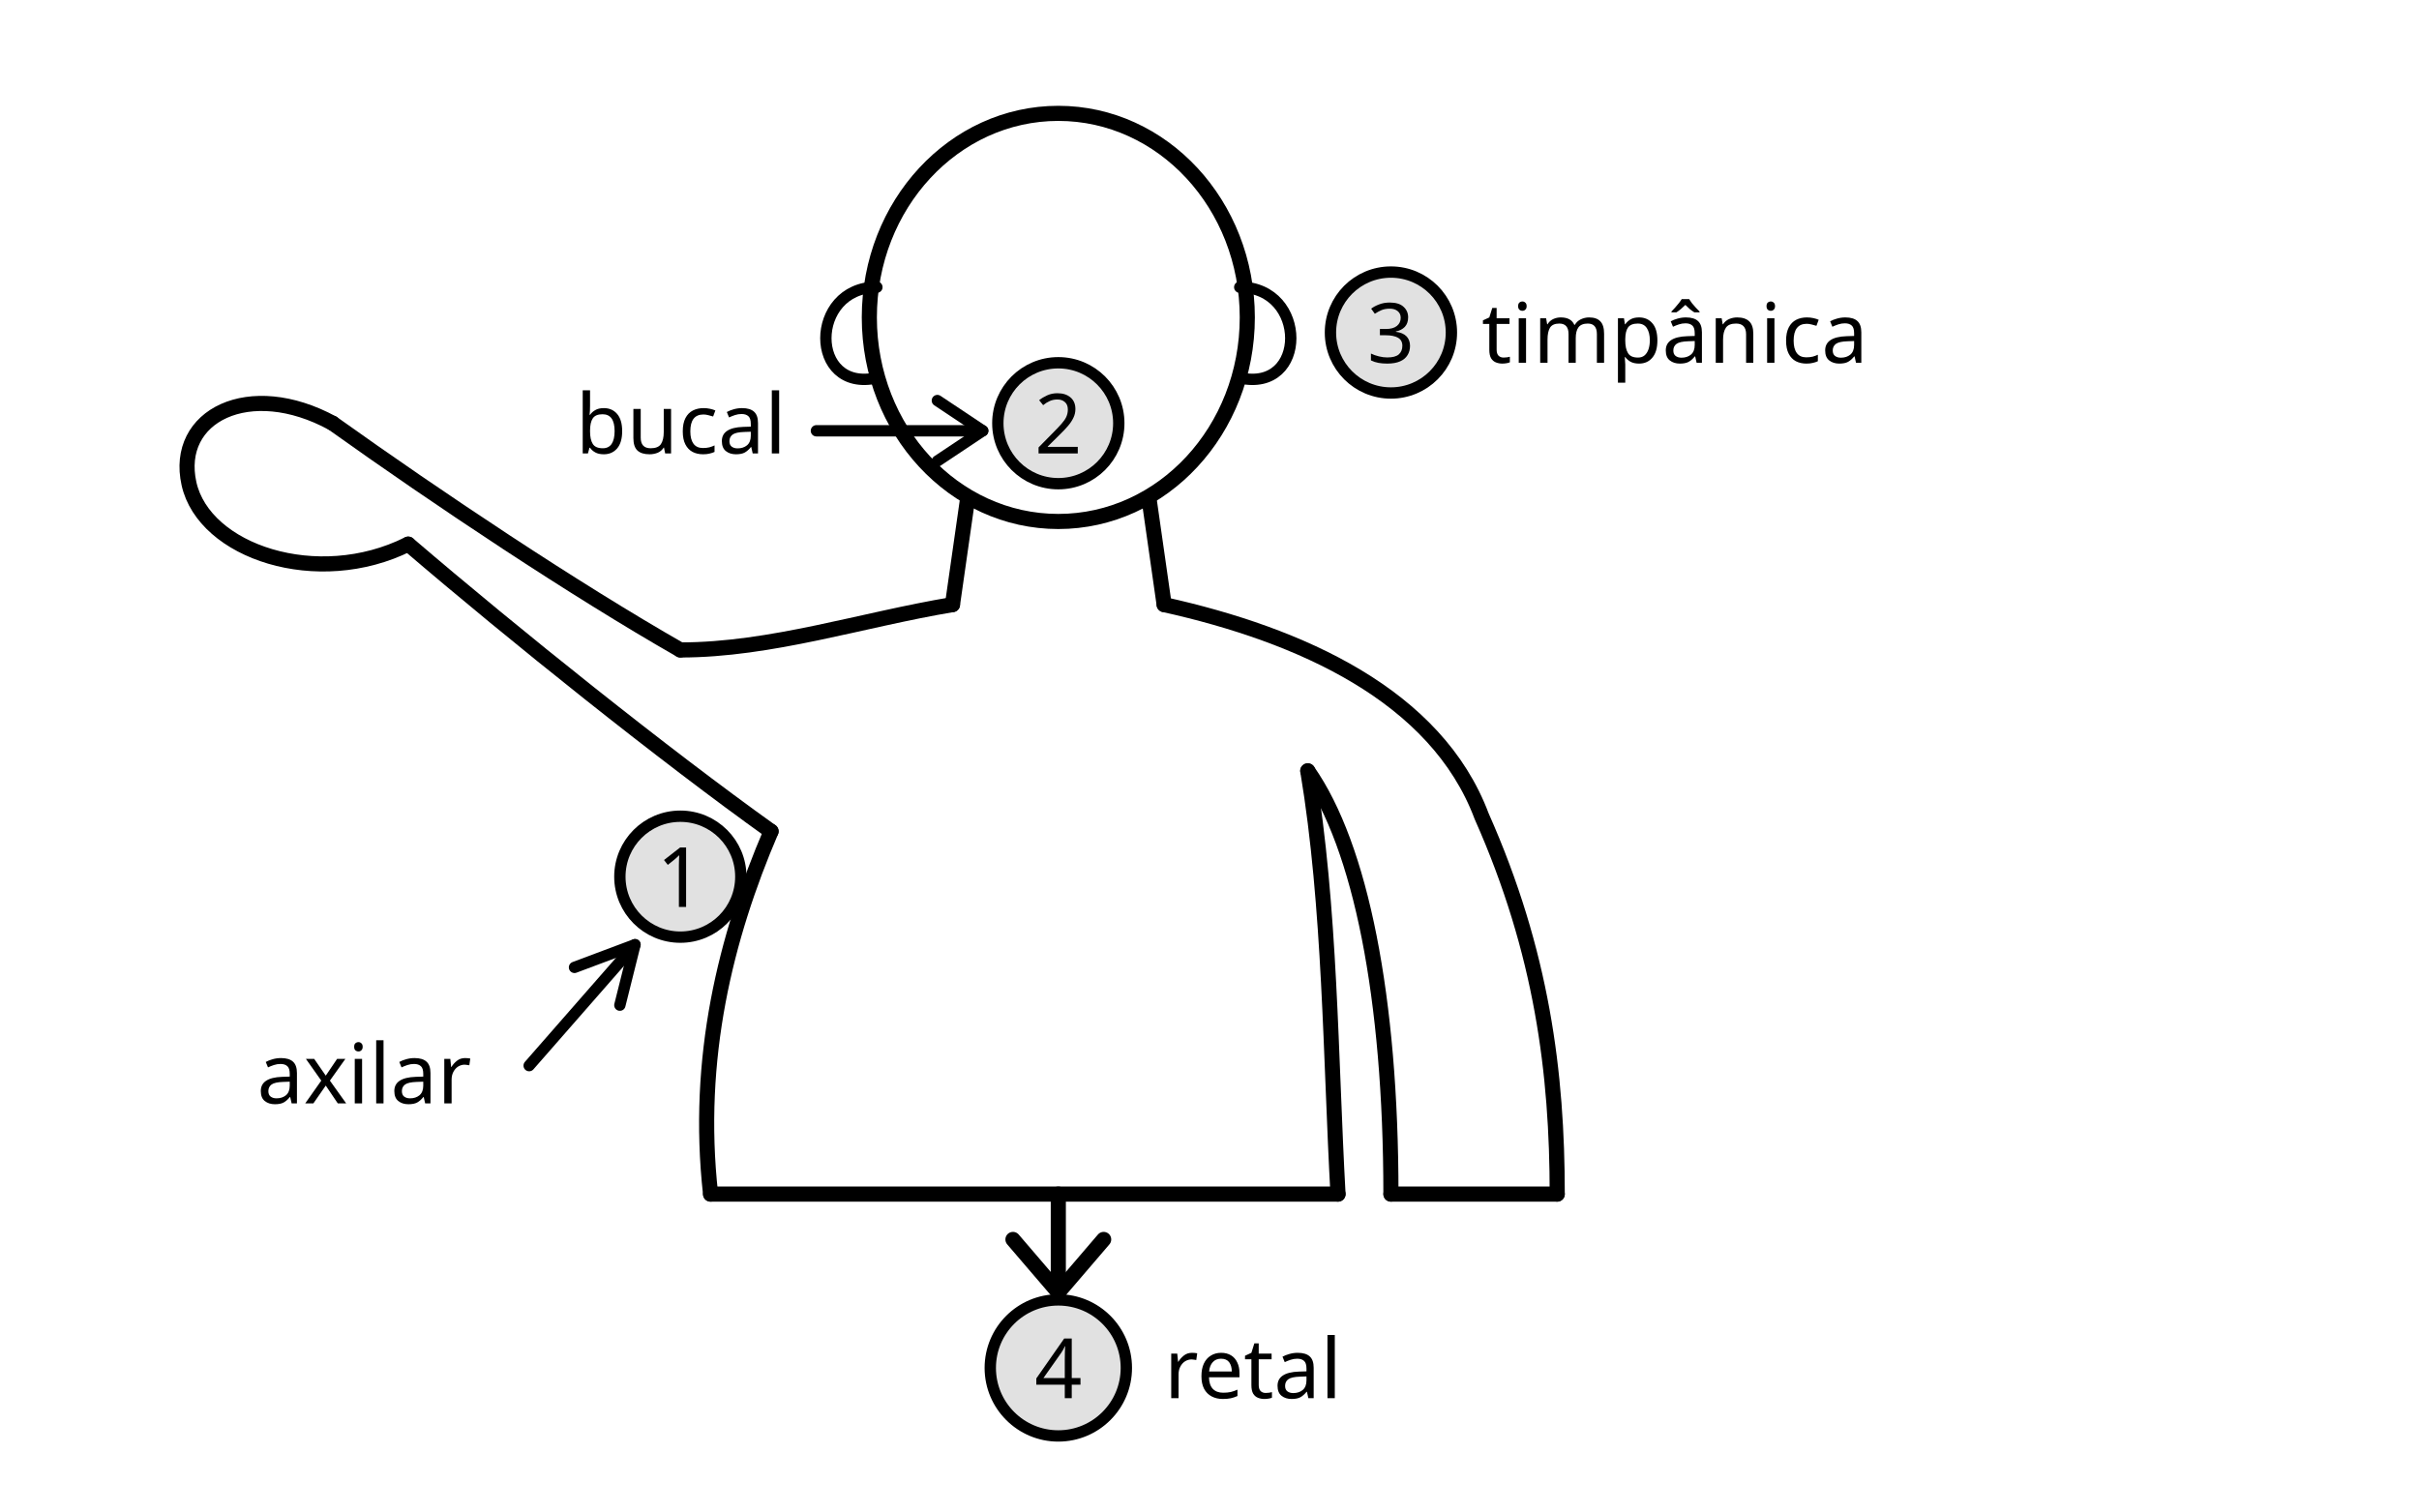
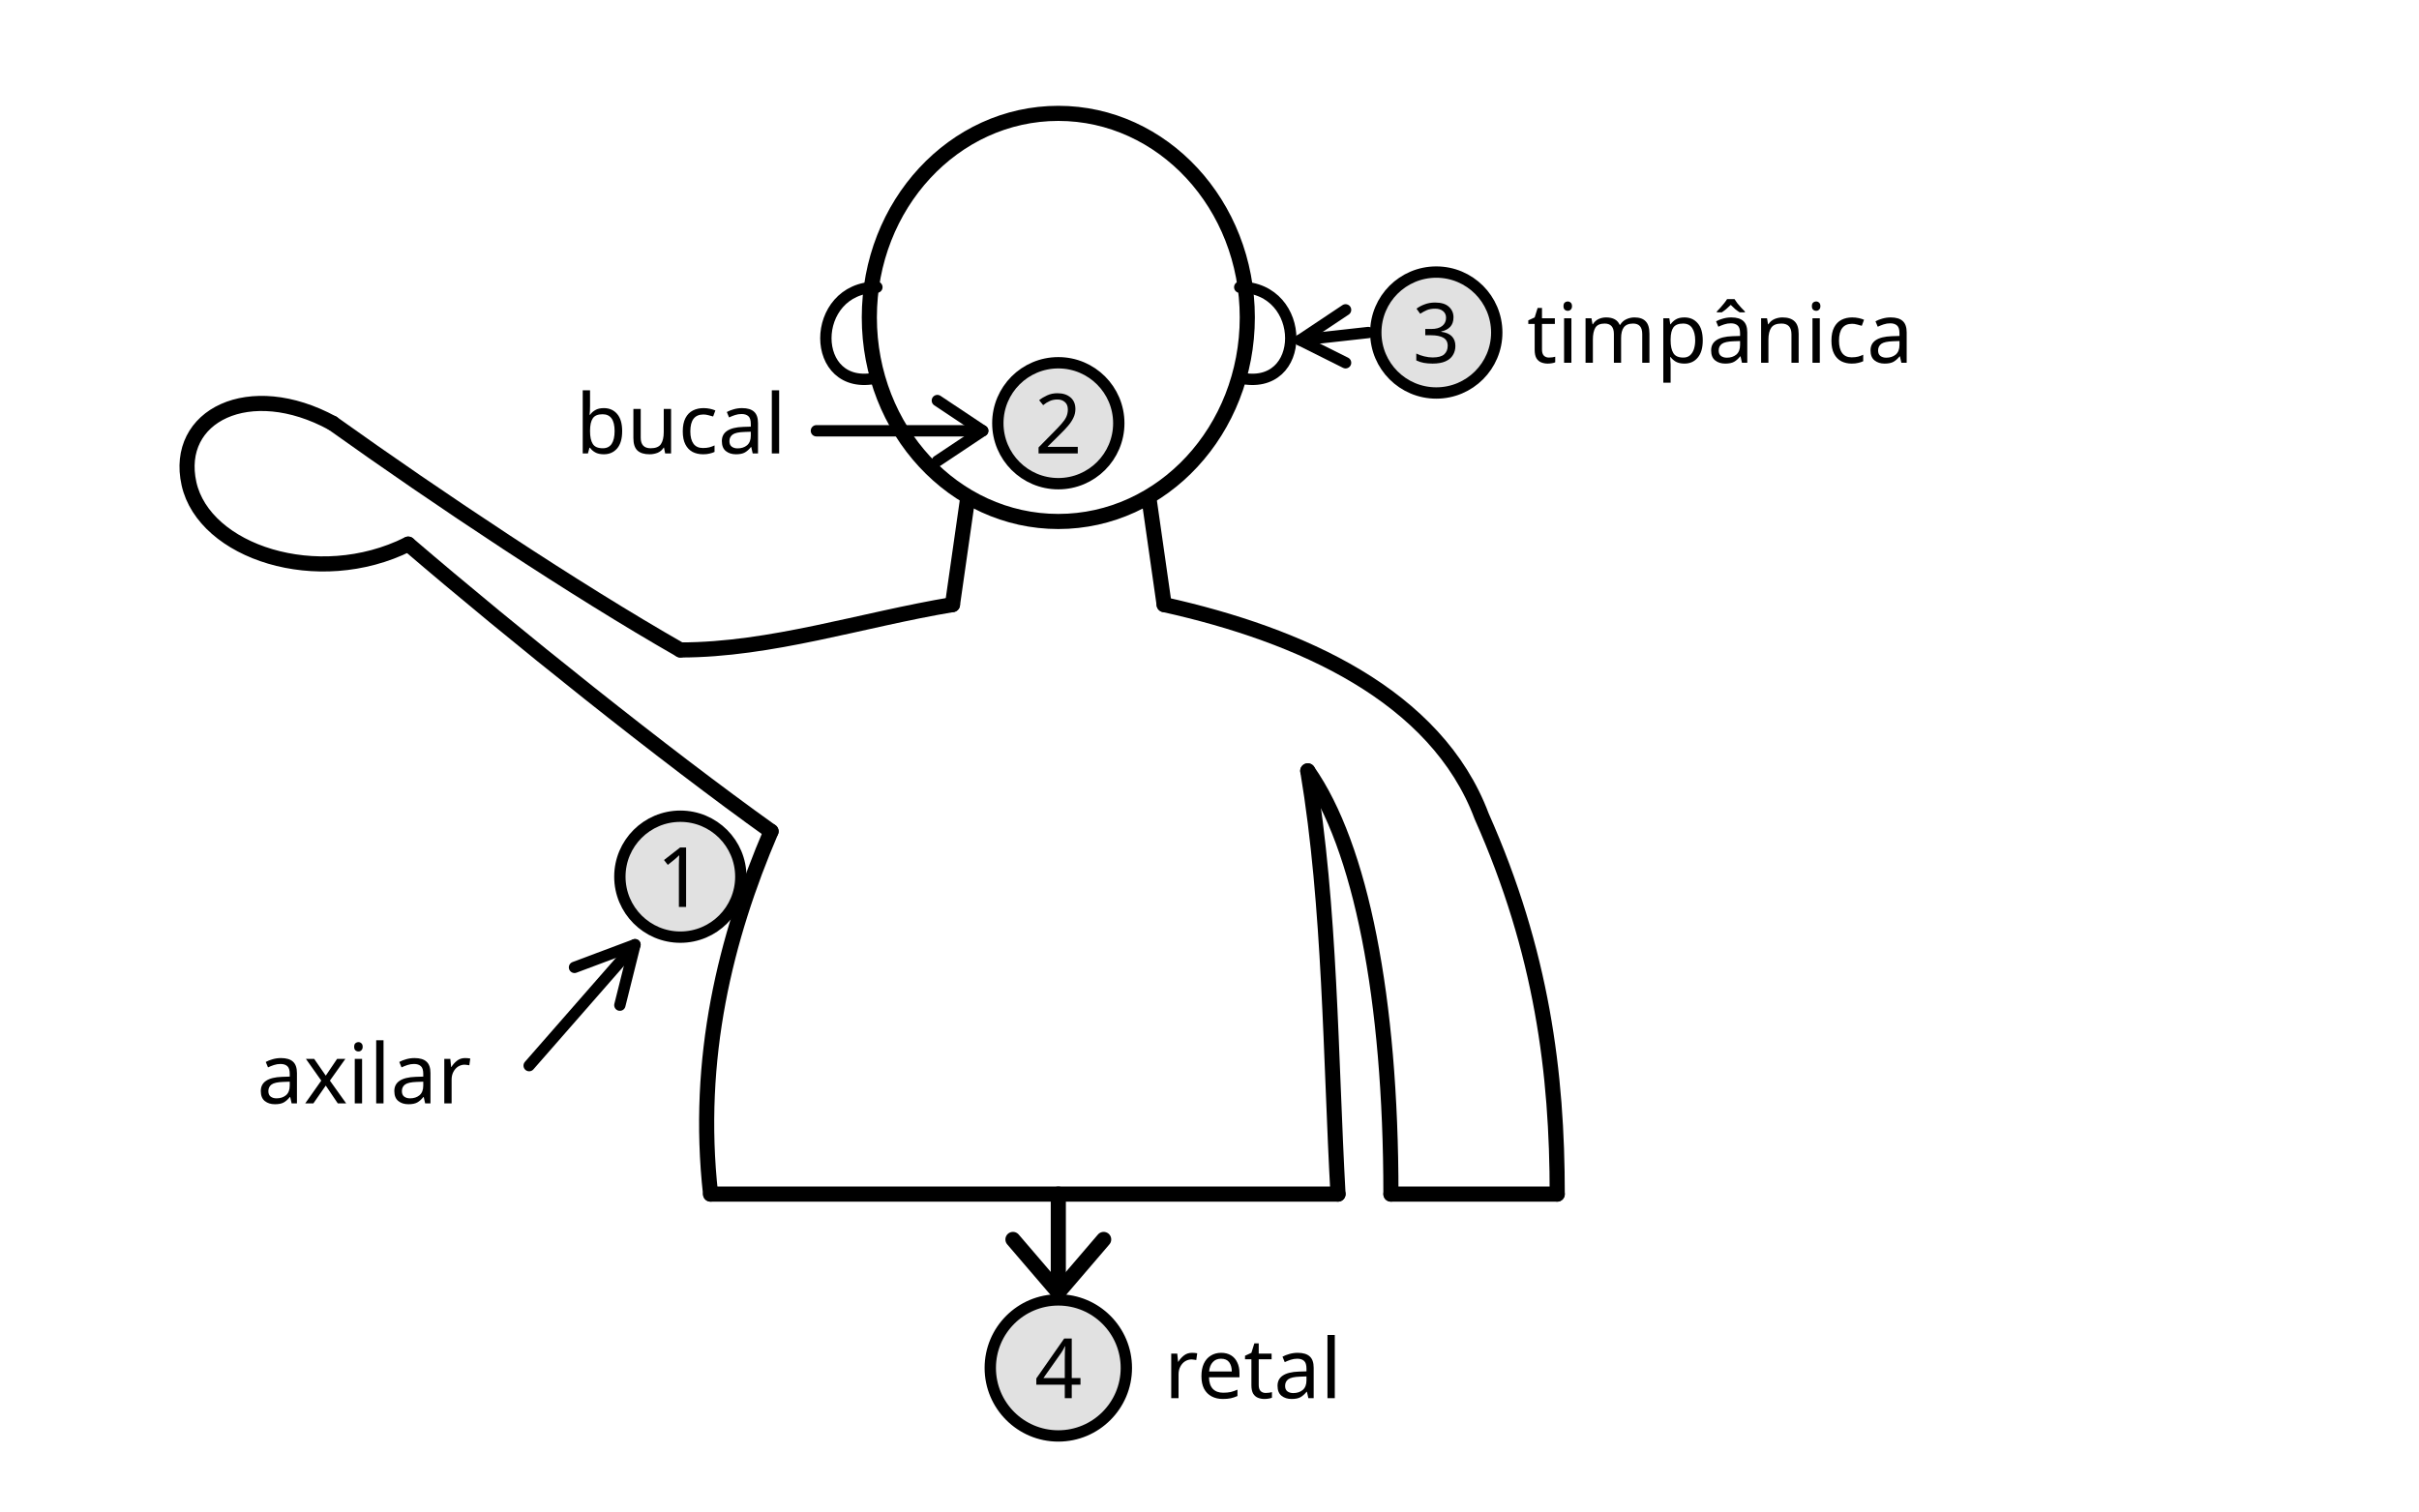
<svg xmlns="http://www.w3.org/2000/svg" viewBox="0 0 320 200" fill="none" stroke="currentColor" stroke-width="2" stroke-linecap="round" stroke-linejoin="round">
  <g stroke="currentColor" stroke-width="2" fill="none">
    <ellipse cx="140" cy="42" rx="25" ry="27" />
    <path d="M 116 38 C 107 38, 107 52, 116 50" stroke-width="1.5" />
    <path d="M 164 38 C 173 38, 173 52, 164 50" stroke-width="1.5" />
    <path d="M 128 66 L 126 80" />
    <path d="M 152 66 L 154 80" />
    <path d="M 126 80 C 114 82, 102 86, 90 86" />
    <path d="M 90 86 C 76 78, 58 66, 44 56" />
    <path d="M 44 56 C 33 50, 23 55, 25 64 C 27 73, 42 78, 54 72" />
    <path d="M 54 72 C 68 84, 88 100, 102 110" />
    <path d="M 102 110 C 96 124, 92 140, 94 158" />
    <path d="M 154 80 C 172 84, 190 92, 196 108 C 204 126, 206 142, 206 158" />
    <path d="M 173 102 C 176 120, 176 140, 177 158" />
    <path d="M 184 158 C 184 132, 180 112, 173 102" />
    <path d="M 184 158 L 206 158" />
    <path d="M 94 158 L 177 158" />
  </g>
  <g stroke="currentColor" stroke-width="2" fill="none">
    <path d="M 140 158 L 140 170" />
    <path d="M 134 164 L 140 171 L 146 164" />
  </g>
  <g stroke="currentColor" stroke-width="1.5" fill="currentColor" fill-opacity="0.12">
    <circle cx="90" cy="116" r="8" />
    <circle cx="140" cy="56" r="8" />
-     <circle cx="184" cy="44" r="8" />
+     <circle cx="190" cy="44" r="8" />
    <circle cx="140" cy="181" r="9" />
  </g>
  <g font-family="sans-serif" font-size="11" fill="currentColor" stroke="none" text-anchor="middle">
    <text x="90" y="120">1</text>
    <text x="140" y="60">2</text>
-     <text x="184" y="48">3</text>
+     <text x="190" y="48">3</text>
    <text x="140" y="185">4</text>
  </g>
  <g stroke="currentColor" stroke-width="1.5" fill="none">
    <path d="M 70 141 L 84 125" />
    <path d="M 82 133 L 84 125 L 76 128" />
    <path d="M 108 57 L 130 57" />
    <path d="M 124 53 L 130 57 L 124 61" />
+     <path d="M 181 44 L 172 45" />
+     <path d="M 178 41 L 172 45 L 178 48" />
  </g>
  <g font-family="sans-serif" font-size="11" fill="currentColor" stroke="none">
    <text x="34" y="146">axilar</text>
    <text x="104" y="60" text-anchor="end">bucal</text>
-     <text x="196" y="48">timpânica</text>
+     <text x="202" y="48">timpânica</text>
    <text x="154" y="185">retal</text>
  </g>
</svg>
